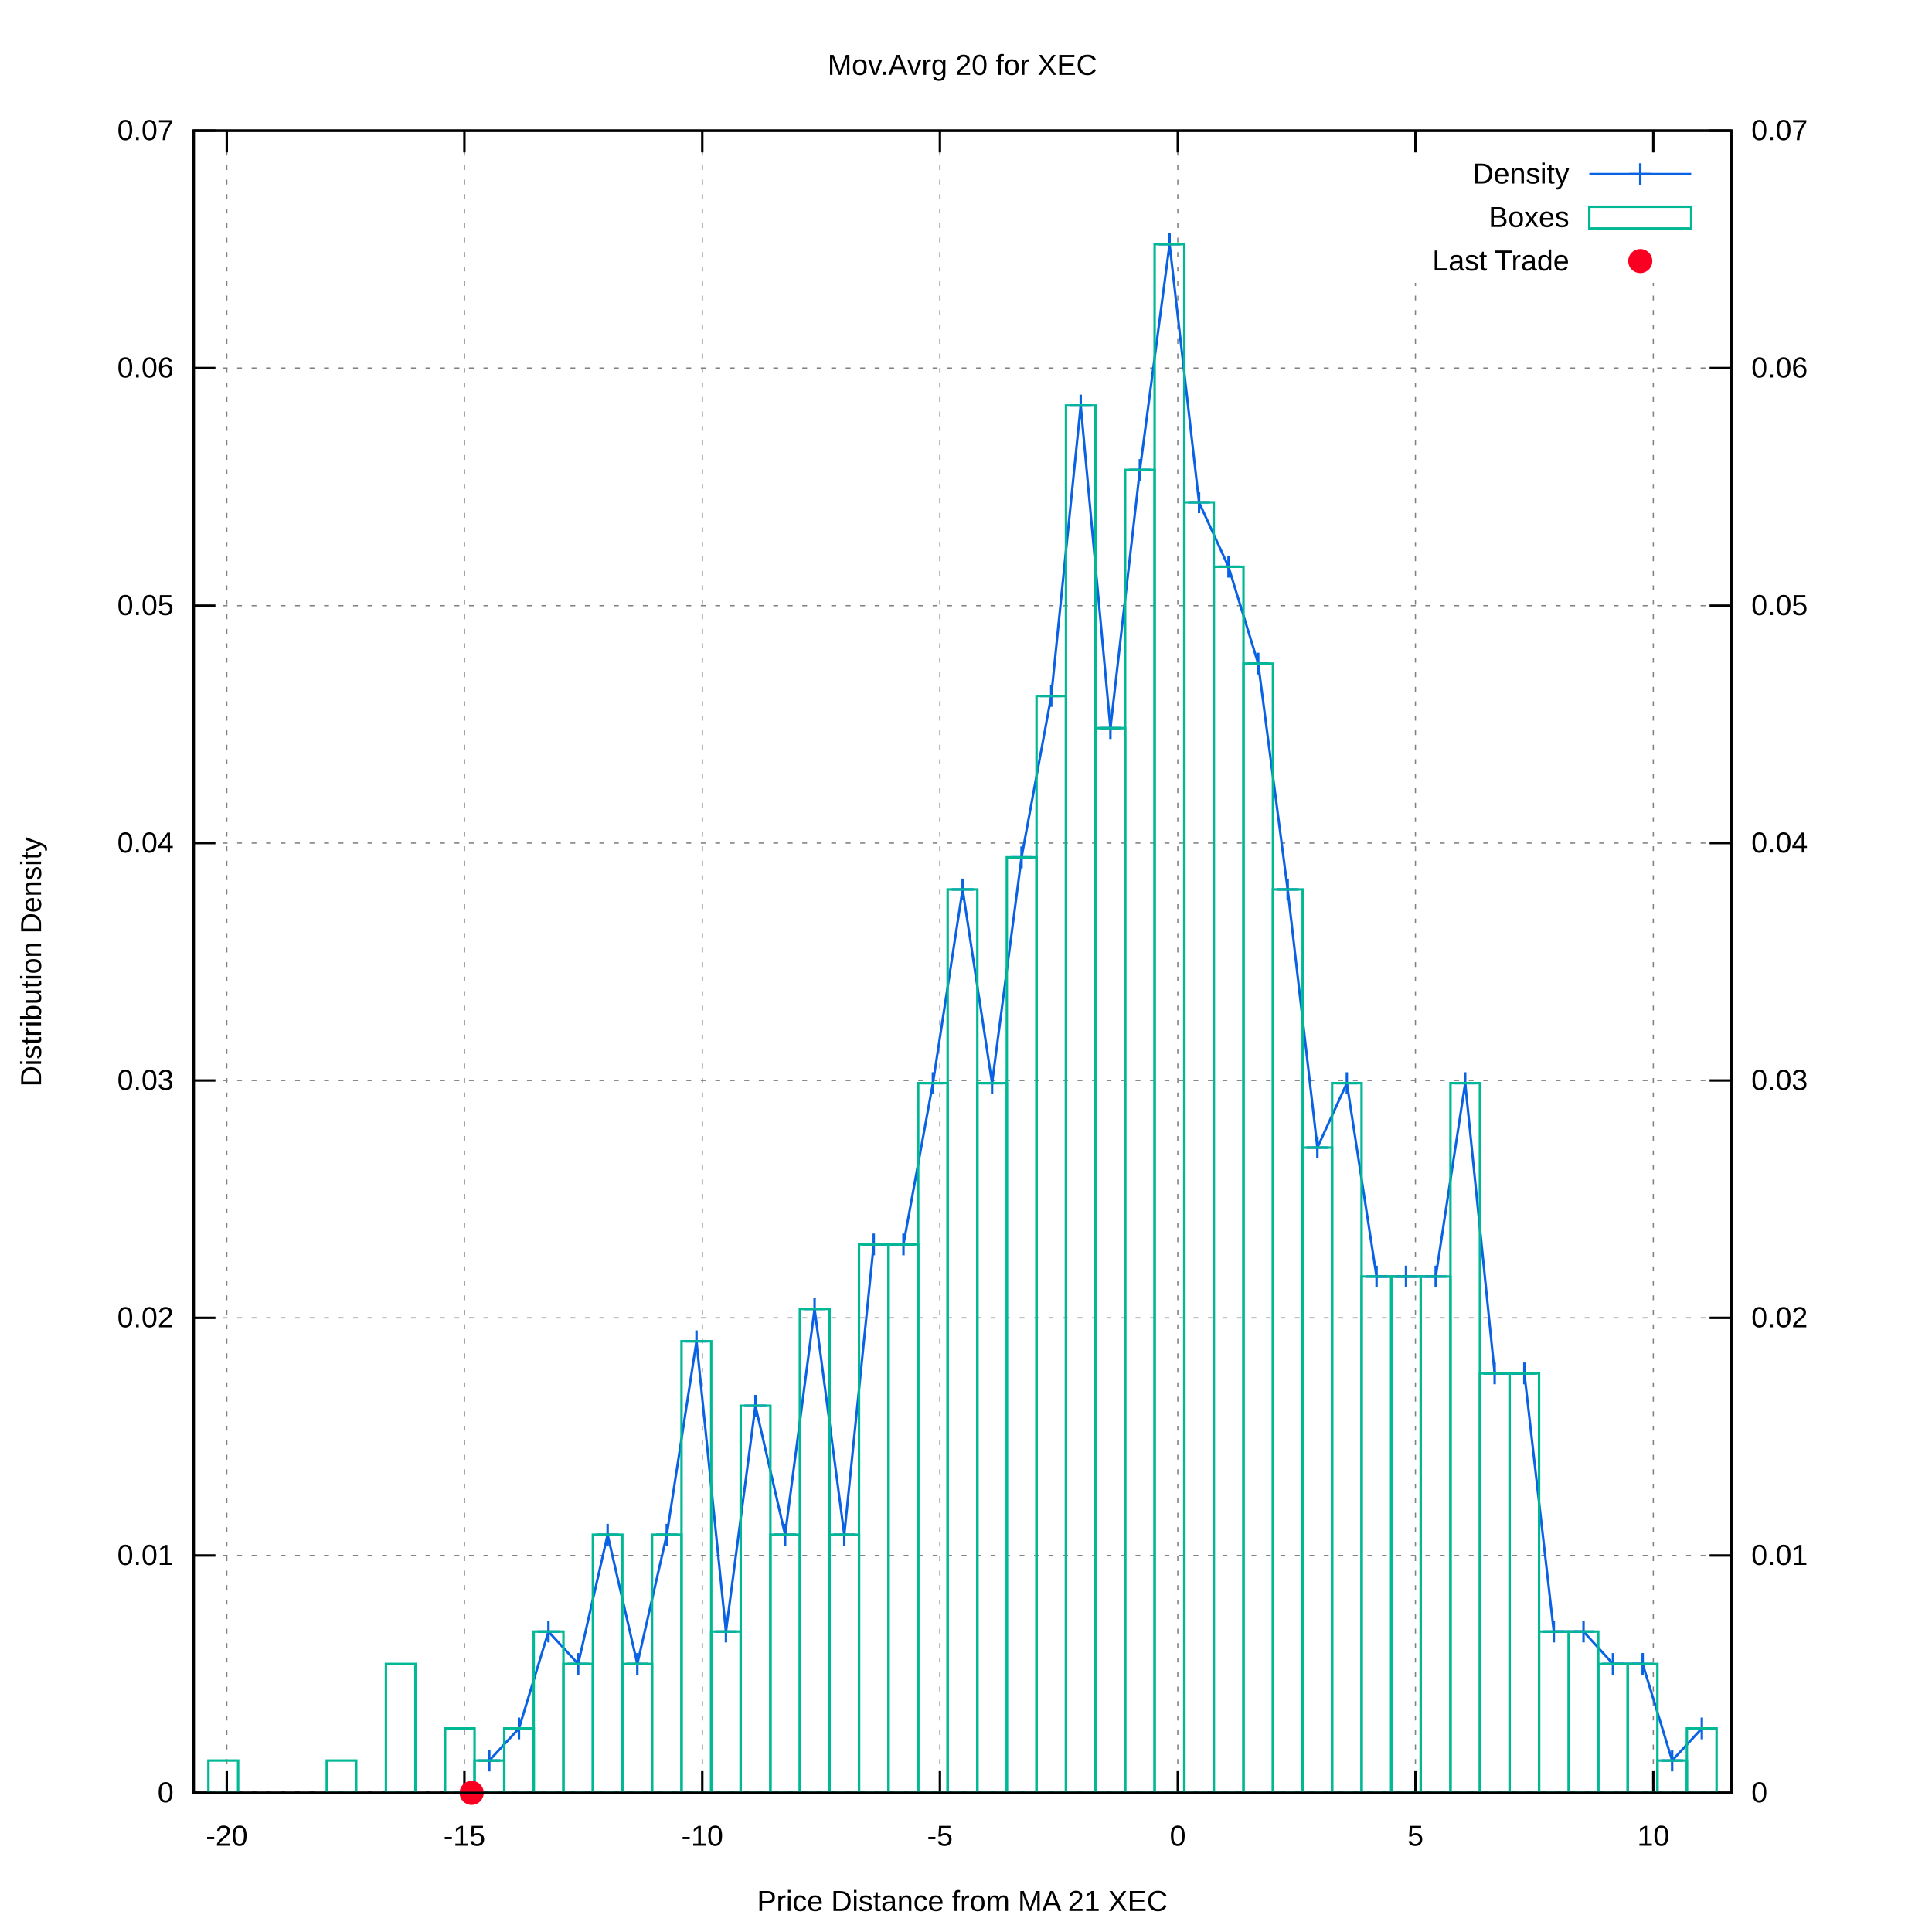
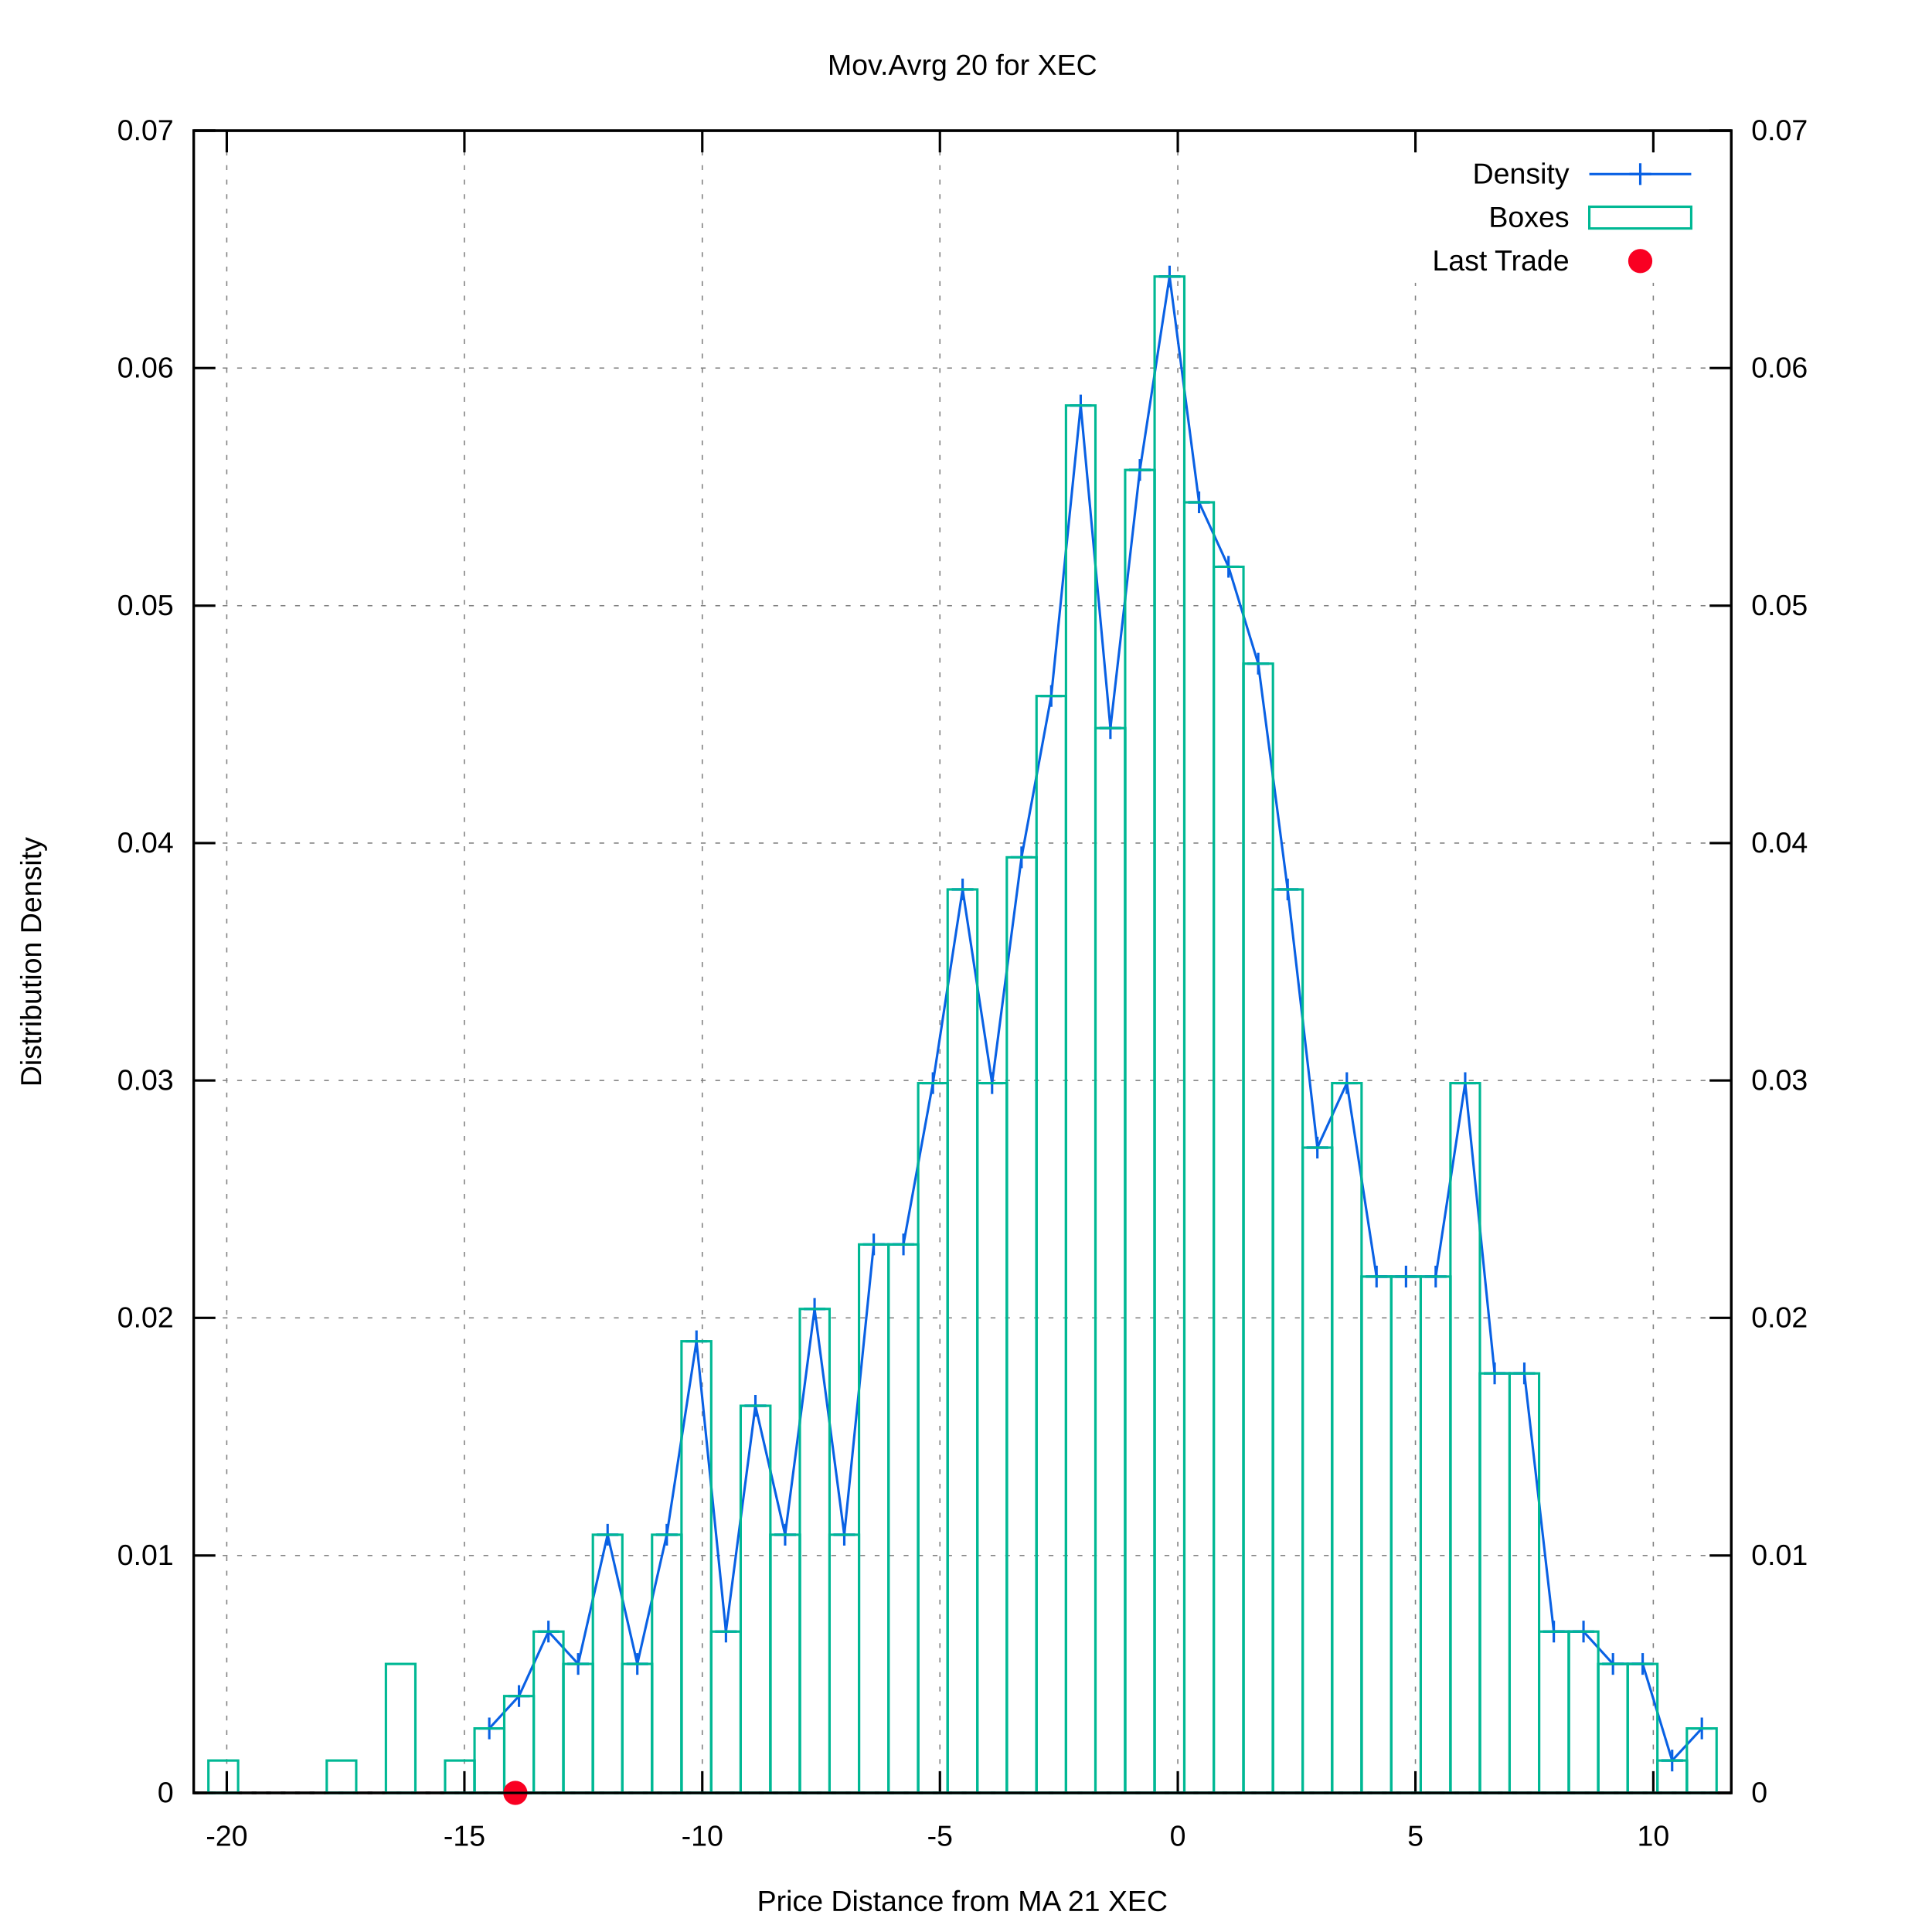
<svg xmlns="http://www.w3.org/2000/svg" xmlns:xlink="http://www.w3.org/1999/xlink" viewBox="0 0 800 800">
  <g id="gnuplot_canvas">
    <rect x="0" y="0" width="800" height="800" fill="#ffffff" />
    <defs>
      <circle id="gpDot" r="0.5" stroke-width="0.5" />
      <path id="gpPt0" stroke-width="0.222" stroke="currentColor" d="M-1,0 h2 M0,-1 v2" />
      <path id="gpPt1" stroke-width="0.222" stroke="currentColor" d="M-1,-1 L1,1 M1,-1 L-1,1" />
      <path id="gpPt2" stroke-width="0.222" stroke="currentColor" d="M-1,0 L1,0 M0,-1 L0,1 M-1,-1 L1,1 M-1,1 L1,-1" />
      <rect id="gpPt3" stroke-width="0.222" stroke="currentColor" x="-1" y="-1" width="2" height="2" />
      <rect id="gpPt4" stroke-width="0.222" stroke="currentColor" fill="currentColor" x="-1" y="-1" width="2" height="2" />
      <circle id="gpPt5" stroke-width="0.222" stroke="currentColor" cx="0" cy="0" r="1" />
      <use xlink:href="#gpPt5" id="gpPt6" fill="currentColor" stroke="none" />
      <path id="gpPt7" stroke-width="0.222" stroke="currentColor" d="M0,-1.33 L-1.33,0.67 L1.33,0.67 z" />
      <use xlink:href="#gpPt7" id="gpPt8" fill="currentColor" stroke="none" />
      <use xlink:href="#gpPt7" id="gpPt9" stroke="currentColor" transform="rotate(180)" />
      <use xlink:href="#gpPt9" id="gpPt10" fill="currentColor" stroke="none" />
      <use xlink:href="#gpPt3" id="gpPt11" stroke="currentColor" transform="rotate(45)" />
      <use xlink:href="#gpPt11" id="gpPt12" fill="currentColor" stroke="none" />
      <path id="gpPt13" stroke-width="0.222" stroke="currentColor" d="M0,1.330 L1.265,0.411 L0.782,-1.067 L-0.782,-1.076 L-1.265,0.411 z" />
      <use xlink:href="#gpPt13" id="gpPt14" fill="currentColor" stroke="none" />
      <filter id="textbox" filterUnits="objectBoundingBox" x="0" y="0" height="1" width="1">
        <feFlood flood-color="#FFFFFF" flood-opacity="1" result="bgnd" />
        <feComposite in="SourceGraphic" in2="bgnd" operator="atop" />
      </filter>
      <filter id="greybox" filterUnits="objectBoundingBox" x="0" y="0" height="1" width="1">
        <feFlood flood-color="lightgrey" flood-opacity="1" result="grey" />
        <feComposite in="SourceGraphic" in2="grey" operator="atop" />
      </filter>
    </defs>
    <g fill="none" color="#FFFFFF" stroke="black" stroke-width="1.00" stroke-linecap="butt" stroke-linejoin="miter">
</g>
    <g fill="none" color="black" stroke="currentColor" stroke-width="1.00" stroke-linecap="butt" stroke-linejoin="miter">
</g>
    <g fill="none" color="black" stroke="black" stroke-width="0.50" stroke-linecap="butt" stroke-linejoin="miter">
</g>
    <g fill="none" color="gray" stroke="currentColor" stroke-width="0.50" stroke-linecap="butt" stroke-linejoin="miter">
      <path stroke="gray" stroke-dasharray="2,4" class="gridline" d="M80.2,742.4 L716.9,742.4  " />
    </g>
    <g fill="none" color="gray" stroke="gray" stroke-width="1.00" stroke-linecap="butt" stroke-linejoin="miter">
</g>
    <g fill="none" color="black" stroke="currentColor" stroke-width="1.00" stroke-linecap="butt" stroke-linejoin="miter">
      <path stroke="black" d="M80.2,742.4 L89.2,742.4  " />
      <g transform="translate(71.9,746.3)" stroke="none" fill="black" font-family="arial" font-size="12.00" text-anchor="end">
        <text>
          <tspan font-family="arial"> 0</tspan>
        </text>
      </g>
    </g>
    <g fill="none" color="black" stroke="currentColor" stroke-width="1.00" stroke-linecap="butt" stroke-linejoin="miter">
</g>
    <g fill="none" color="black" stroke="black" stroke-width="0.50" stroke-linecap="butt" stroke-linejoin="miter">
</g>
    <g fill="none" color="gray" stroke="currentColor" stroke-width="0.50" stroke-linecap="butt" stroke-linejoin="miter">
      <path stroke="gray" stroke-dasharray="2,4" class="gridline" d="M80.2,644.1 L716.9,644.1  " />
    </g>
    <g fill="none" color="gray" stroke="gray" stroke-width="1.00" stroke-linecap="butt" stroke-linejoin="miter">
</g>
    <g fill="none" color="black" stroke="currentColor" stroke-width="1.00" stroke-linecap="butt" stroke-linejoin="miter">
      <path stroke="black" d="M80.2,644.1 L89.2,644.1  " />
      <g transform="translate(71.9,648.0)" stroke="none" fill="black" font-family="arial" font-size="12.00" text-anchor="end">
        <text>
          <tspan font-family="arial"> 0.01</tspan>
        </text>
      </g>
    </g>
    <g fill="none" color="black" stroke="currentColor" stroke-width="1.00" stroke-linecap="butt" stroke-linejoin="miter">
</g>
    <g fill="none" color="black" stroke="black" stroke-width="0.50" stroke-linecap="butt" stroke-linejoin="miter">
</g>
    <g fill="none" color="gray" stroke="currentColor" stroke-width="0.50" stroke-linecap="butt" stroke-linejoin="miter">
      <path stroke="gray" stroke-dasharray="2,4" class="gridline" d="M80.2,545.7 L716.9,545.7  " />
    </g>
    <g fill="none" color="gray" stroke="gray" stroke-width="1.00" stroke-linecap="butt" stroke-linejoin="miter">
</g>
    <g fill="none" color="black" stroke="currentColor" stroke-width="1.00" stroke-linecap="butt" stroke-linejoin="miter">
      <path stroke="black" d="M80.2,545.7 L89.2,545.7  " />
      <g transform="translate(71.9,549.6)" stroke="none" fill="black" font-family="arial" font-size="12.00" text-anchor="end">
        <text>
          <tspan font-family="arial"> 0.02</tspan>
        </text>
      </g>
    </g>
    <g fill="none" color="black" stroke="currentColor" stroke-width="1.00" stroke-linecap="butt" stroke-linejoin="miter">
</g>
    <g fill="none" color="black" stroke="black" stroke-width="0.50" stroke-linecap="butt" stroke-linejoin="miter">
</g>
    <g fill="none" color="gray" stroke="currentColor" stroke-width="0.50" stroke-linecap="butt" stroke-linejoin="miter">
      <path stroke="gray" stroke-dasharray="2,4" class="gridline" d="M80.2,447.4 L716.9,447.4  " />
    </g>
    <g fill="none" color="gray" stroke="gray" stroke-width="1.00" stroke-linecap="butt" stroke-linejoin="miter">
</g>
    <g fill="none" color="black" stroke="currentColor" stroke-width="1.00" stroke-linecap="butt" stroke-linejoin="miter">
      <path stroke="black" d="M80.2,447.4 L89.2,447.4  " />
      <g transform="translate(71.9,451.3)" stroke="none" fill="black" font-family="arial" font-size="12.00" text-anchor="end">
        <text>
          <tspan font-family="arial"> 0.03</tspan>
        </text>
      </g>
    </g>
    <g fill="none" color="black" stroke="currentColor" stroke-width="1.00" stroke-linecap="butt" stroke-linejoin="miter">
</g>
    <g fill="none" color="black" stroke="black" stroke-width="0.50" stroke-linecap="butt" stroke-linejoin="miter">
</g>
    <g fill="none" color="gray" stroke="currentColor" stroke-width="0.50" stroke-linecap="butt" stroke-linejoin="miter">
      <path stroke="gray" stroke-dasharray="2,4" class="gridline" d="M80.2,349.1 L716.9,349.1  " />
    </g>
    <g fill="none" color="gray" stroke="gray" stroke-width="1.00" stroke-linecap="butt" stroke-linejoin="miter">
</g>
    <g fill="none" color="black" stroke="currentColor" stroke-width="1.00" stroke-linecap="butt" stroke-linejoin="miter">
      <path stroke="black" d="M80.2,349.1 L89.2,349.1  " />
      <g transform="translate(71.9,353.0)" stroke="none" fill="black" font-family="arial" font-size="12.00" text-anchor="end">
        <text>
          <tspan font-family="arial"> 0.04</tspan>
        </text>
      </g>
    </g>
    <g fill="none" color="black" stroke="currentColor" stroke-width="1.00" stroke-linecap="butt" stroke-linejoin="miter">
</g>
    <g fill="none" color="black" stroke="black" stroke-width="0.50" stroke-linecap="butt" stroke-linejoin="miter">
</g>
    <g fill="none" color="gray" stroke="currentColor" stroke-width="0.50" stroke-linecap="butt" stroke-linejoin="miter">
      <path stroke="gray" stroke-dasharray="2,4" class="gridline" d="M80.2,250.8 L716.9,250.8  " />
    </g>
    <g fill="none" color="gray" stroke="gray" stroke-width="1.00" stroke-linecap="butt" stroke-linejoin="miter">
</g>
    <g fill="none" color="black" stroke="currentColor" stroke-width="1.00" stroke-linecap="butt" stroke-linejoin="miter">
      <path stroke="black" d="M80.2,250.8 L89.2,250.8  " />
      <g transform="translate(71.9,254.7)" stroke="none" fill="black" font-family="arial" font-size="12.00" text-anchor="end">
        <text>
          <tspan font-family="arial"> 0.05</tspan>
        </text>
      </g>
    </g>
    <g fill="none" color="black" stroke="currentColor" stroke-width="1.00" stroke-linecap="butt" stroke-linejoin="miter">
</g>
    <g fill="none" color="black" stroke="black" stroke-width="0.50" stroke-linecap="butt" stroke-linejoin="miter">
</g>
    <g fill="none" color="gray" stroke="currentColor" stroke-width="0.50" stroke-linecap="butt" stroke-linejoin="miter">
      <path stroke="gray" stroke-dasharray="2,4" class="gridline" d="M80.2,152.4 L716.9,152.4  " />
    </g>
    <g fill="none" color="gray" stroke="gray" stroke-width="1.00" stroke-linecap="butt" stroke-linejoin="miter">
</g>
    <g fill="none" color="black" stroke="currentColor" stroke-width="1.00" stroke-linecap="butt" stroke-linejoin="miter">
      <path stroke="black" d="M80.2,152.4 L89.2,152.4  " />
      <g transform="translate(71.9,156.3)" stroke="none" fill="black" font-family="arial" font-size="12.00" text-anchor="end">
        <text>
          <tspan font-family="arial"> 0.06</tspan>
        </text>
      </g>
    </g>
    <g fill="none" color="black" stroke="currentColor" stroke-width="1.00" stroke-linecap="butt" stroke-linejoin="miter">
</g>
    <g fill="none" color="black" stroke="black" stroke-width="0.50" stroke-linecap="butt" stroke-linejoin="miter">
</g>
    <g fill="none" color="gray" stroke="currentColor" stroke-width="0.50" stroke-linecap="butt" stroke-linejoin="miter">
      <path stroke="gray" stroke-dasharray="2,4" class="gridline" d="M80.2,54.1 L716.9,54.1  " />
    </g>
    <g fill="none" color="gray" stroke="gray" stroke-width="1.00" stroke-linecap="butt" stroke-linejoin="miter">
</g>
    <g fill="none" color="black" stroke="currentColor" stroke-width="1.00" stroke-linecap="butt" stroke-linejoin="miter">
      <path stroke="black" d="M80.2,54.1 L89.2,54.1  " />
      <g transform="translate(71.9,58.0)" stroke="none" fill="black" font-family="arial" font-size="12.00" text-anchor="end">
        <text>
          <tspan font-family="arial"> 0.07</tspan>
        </text>
      </g>
    </g>
    <g fill="none" color="black" stroke="currentColor" stroke-width="1.00" stroke-linecap="butt" stroke-linejoin="miter">
</g>
    <g fill="none" color="black" stroke="black" stroke-width="0.50" stroke-linecap="butt" stroke-linejoin="miter">
</g>
    <g fill="none" color="gray" stroke="currentColor" stroke-width="0.50" stroke-linecap="butt" stroke-linejoin="miter">
      <path stroke="gray" stroke-dasharray="2,4" class="gridline" d="M93.9,742.4 L93.9,54.1  " />
    </g>
    <g fill="none" color="gray" stroke="gray" stroke-width="1.00" stroke-linecap="butt" stroke-linejoin="miter">
</g>
    <g fill="none" color="black" stroke="currentColor" stroke-width="1.00" stroke-linecap="butt" stroke-linejoin="miter">
      <path stroke="black" d="M93.9,742.4 L93.9,733.4 M93.9,54.1 L93.9,63.1  " />
      <g transform="translate(93.9,764.3)" stroke="none" fill="black" font-family="arial" font-size="12.00" text-anchor="middle">
        <text>
          <tspan font-family="arial">-20</tspan>
        </text>
      </g>
    </g>
    <g fill="none" color="black" stroke="currentColor" stroke-width="1.00" stroke-linecap="butt" stroke-linejoin="miter">
</g>
    <g fill="none" color="black" stroke="black" stroke-width="0.50" stroke-linecap="butt" stroke-linejoin="miter">
</g>
    <g fill="none" color="gray" stroke="currentColor" stroke-width="0.50" stroke-linecap="butt" stroke-linejoin="miter">
      <path stroke="gray" stroke-dasharray="2,4" class="gridline" d="M192.3,742.4 L192.3,54.1  " />
    </g>
    <g fill="none" color="gray" stroke="gray" stroke-width="1.00" stroke-linecap="butt" stroke-linejoin="miter">
</g>
    <g fill="none" color="black" stroke="currentColor" stroke-width="1.00" stroke-linecap="butt" stroke-linejoin="miter">
      <path stroke="black" d="M192.3,742.4 L192.3,733.4 M192.3,54.1 L192.3,63.1  " />
      <g transform="translate(192.3,764.3)" stroke="none" fill="black" font-family="arial" font-size="12.00" text-anchor="middle">
        <text>
          <tspan font-family="arial">-15</tspan>
        </text>
      </g>
    </g>
    <g fill="none" color="black" stroke="currentColor" stroke-width="1.00" stroke-linecap="butt" stroke-linejoin="miter">
</g>
    <g fill="none" color="black" stroke="black" stroke-width="0.50" stroke-linecap="butt" stroke-linejoin="miter">
</g>
    <g fill="none" color="gray" stroke="currentColor" stroke-width="0.50" stroke-linecap="butt" stroke-linejoin="miter">
      <path stroke="gray" stroke-dasharray="2,4" class="gridline" d="M290.8,742.4 L290.8,54.1  " />
    </g>
    <g fill="none" color="gray" stroke="gray" stroke-width="1.00" stroke-linecap="butt" stroke-linejoin="miter">
</g>
    <g fill="none" color="black" stroke="currentColor" stroke-width="1.00" stroke-linecap="butt" stroke-linejoin="miter">
      <path stroke="black" d="M290.8,742.4 L290.8,733.4 M290.8,54.1 L290.8,63.1  " />
      <g transform="translate(290.8,764.3)" stroke="none" fill="black" font-family="arial" font-size="12.00" text-anchor="middle">
        <text>
          <tspan font-family="arial">-10</tspan>
        </text>
      </g>
    </g>
    <g fill="none" color="black" stroke="currentColor" stroke-width="1.00" stroke-linecap="butt" stroke-linejoin="miter">
</g>
    <g fill="none" color="black" stroke="black" stroke-width="0.50" stroke-linecap="butt" stroke-linejoin="miter">
</g>
    <g fill="none" color="gray" stroke="currentColor" stroke-width="0.50" stroke-linecap="butt" stroke-linejoin="miter">
      <path stroke="gray" stroke-dasharray="2,4" class="gridline" d="M389.2,742.4 L389.2,54.1  " />
    </g>
    <g fill="none" color="gray" stroke="gray" stroke-width="1.00" stroke-linecap="butt" stroke-linejoin="miter">
</g>
    <g fill="none" color="black" stroke="currentColor" stroke-width="1.00" stroke-linecap="butt" stroke-linejoin="miter">
      <path stroke="black" d="M389.2,742.4 L389.2,733.4 M389.2,54.1 L389.2,63.1  " />
      <g transform="translate(389.2,764.3)" stroke="none" fill="black" font-family="arial" font-size="12.00" text-anchor="middle">
        <text>
          <tspan font-family="arial">-5</tspan>
        </text>
      </g>
    </g>
    <g fill="none" color="black" stroke="currentColor" stroke-width="1.00" stroke-linecap="butt" stroke-linejoin="miter">
</g>
    <g fill="none" color="black" stroke="black" stroke-width="0.50" stroke-linecap="butt" stroke-linejoin="miter">
</g>
    <g fill="none" color="gray" stroke="currentColor" stroke-width="0.50" stroke-linecap="butt" stroke-linejoin="miter">
      <path stroke="gray" stroke-dasharray="2,4" class="gridline" d="M487.7,742.4 L487.7,54.1  " />
    </g>
    <g fill="none" color="gray" stroke="gray" stroke-width="1.00" stroke-linecap="butt" stroke-linejoin="miter">
</g>
    <g fill="none" color="black" stroke="currentColor" stroke-width="1.00" stroke-linecap="butt" stroke-linejoin="miter">
      <path stroke="black" d="M487.7,742.4 L487.7,733.4 M487.7,54.1 L487.7,63.1  " />
      <g transform="translate(487.7,764.3)" stroke="none" fill="black" font-family="arial" font-size="12.00" text-anchor="middle">
        <text>
          <tspan font-family="arial"> 0</tspan>
        </text>
      </g>
    </g>
    <g fill="none" color="black" stroke="currentColor" stroke-width="1.00" stroke-linecap="butt" stroke-linejoin="miter">
</g>
    <g fill="none" color="black" stroke="black" stroke-width="0.50" stroke-linecap="butt" stroke-linejoin="miter">
</g>
    <g fill="none" color="gray" stroke="currentColor" stroke-width="0.50" stroke-linecap="butt" stroke-linejoin="miter">
      <path stroke="gray" stroke-dasharray="2,4" class="gridline" d="M586.1,742.4 L586.1,117.1 M586.1,63.1 L586.1,54.1  " />
    </g>
    <g fill="none" color="gray" stroke="gray" stroke-width="1.00" stroke-linecap="butt" stroke-linejoin="miter">
</g>
    <g fill="none" color="black" stroke="currentColor" stroke-width="1.00" stroke-linecap="butt" stroke-linejoin="miter">
      <path stroke="black" d="M586.1,742.4 L586.1,733.4 M586.1,54.1 L586.1,63.1  " />
      <g transform="translate(586.1,764.3)" stroke="none" fill="black" font-family="arial" font-size="12.00" text-anchor="middle">
        <text>
          <tspan font-family="arial"> 5</tspan>
        </text>
      </g>
    </g>
    <g fill="none" color="black" stroke="currentColor" stroke-width="1.00" stroke-linecap="butt" stroke-linejoin="miter">
</g>
    <g fill="none" color="black" stroke="black" stroke-width="0.50" stroke-linecap="butt" stroke-linejoin="miter">
</g>
    <g fill="none" color="gray" stroke="currentColor" stroke-width="0.50" stroke-linecap="butt" stroke-linejoin="miter">
      <path stroke="gray" stroke-dasharray="2,4" class="gridline" d="M684.6,742.4 L684.6,117.1 M684.6,63.1 L684.6,54.1  " />
    </g>
    <g fill="none" color="gray" stroke="gray" stroke-width="1.00" stroke-linecap="butt" stroke-linejoin="miter">
</g>
    <g fill="none" color="black" stroke="currentColor" stroke-width="1.00" stroke-linecap="butt" stroke-linejoin="miter">
      <path stroke="black" d="M684.6,742.4 L684.6,733.4 M684.6,54.1 L684.6,63.1  " />
      <g transform="translate(684.6,764.3)" stroke="none" fill="black" font-family="arial" font-size="12.00" text-anchor="middle">
        <text>
          <tspan font-family="arial"> 10</tspan>
        </text>
      </g>
    </g>
    <g fill="none" color="black" stroke="currentColor" stroke-width="1.00" stroke-linecap="butt" stroke-linejoin="miter">
      <path stroke="black" d="M716.9,742.4 L707.9,742.4  " />
      <g transform="translate(725.2,746.3)" stroke="none" fill="black" font-family="arial" font-size="12.00" text-anchor="start">
        <text>
          <tspan font-family="arial"> 0</tspan>
        </text>
      </g>
    </g>
    <g fill="none" color="black" stroke="currentColor" stroke-width="1.00" stroke-linecap="butt" stroke-linejoin="miter">
      <path stroke="black" d="M716.9,644.1 L707.9,644.1  " />
      <g transform="translate(725.2,648.0)" stroke="none" fill="black" font-family="arial" font-size="12.00" text-anchor="start">
        <text>
          <tspan font-family="arial"> 0.01</tspan>
        </text>
      </g>
    </g>
    <g fill="none" color="black" stroke="currentColor" stroke-width="1.00" stroke-linecap="butt" stroke-linejoin="miter">
      <path stroke="black" d="M716.9,545.7 L707.9,545.7  " />
      <g transform="translate(725.2,549.6)" stroke="none" fill="black" font-family="arial" font-size="12.00" text-anchor="start">
        <text>
          <tspan font-family="arial"> 0.02</tspan>
        </text>
      </g>
    </g>
    <g fill="none" color="black" stroke="currentColor" stroke-width="1.00" stroke-linecap="butt" stroke-linejoin="miter">
      <path stroke="black" d="M716.9,447.4 L707.9,447.4  " />
      <g transform="translate(725.2,451.3)" stroke="none" fill="black" font-family="arial" font-size="12.00" text-anchor="start">
        <text>
          <tspan font-family="arial"> 0.03</tspan>
        </text>
      </g>
    </g>
    <g fill="none" color="black" stroke="currentColor" stroke-width="1.00" stroke-linecap="butt" stroke-linejoin="miter">
      <path stroke="black" d="M716.9,349.1 L707.9,349.1  " />
      <g transform="translate(725.2,353.0)" stroke="none" fill="black" font-family="arial" font-size="12.00" text-anchor="start">
        <text>
          <tspan font-family="arial"> 0.04</tspan>
        </text>
      </g>
    </g>
    <g fill="none" color="black" stroke="currentColor" stroke-width="1.00" stroke-linecap="butt" stroke-linejoin="miter">
      <path stroke="black" d="M716.9,250.8 L707.9,250.8  " />
      <g transform="translate(725.2,254.7)" stroke="none" fill="black" font-family="arial" font-size="12.00" text-anchor="start">
        <text>
          <tspan font-family="arial"> 0.05</tspan>
        </text>
      </g>
    </g>
    <g fill="none" color="black" stroke="currentColor" stroke-width="1.00" stroke-linecap="butt" stroke-linejoin="miter">
      <path stroke="black" d="M716.9,152.4 L707.9,152.4  " />
      <g transform="translate(725.2,156.3)" stroke="none" fill="black" font-family="arial" font-size="12.00" text-anchor="start">
        <text>
          <tspan font-family="arial"> 0.06</tspan>
        </text>
      </g>
    </g>
    <g fill="none" color="black" stroke="currentColor" stroke-width="1.00" stroke-linecap="butt" stroke-linejoin="miter">
      <path stroke="black" d="M716.9,54.1 L707.9,54.1  " />
      <g transform="translate(725.2,58.0)" stroke="none" fill="black" font-family="arial" font-size="12.00" text-anchor="start">
        <text>
          <tspan font-family="arial"> 0.07</tspan>
        </text>
      </g>
    </g>
    <g fill="none" color="black" stroke="currentColor" stroke-width="1.00" stroke-linecap="butt" stroke-linejoin="miter">
</g>
    <g fill="none" color="gray" stroke="currentColor" stroke-width="1.00" stroke-linecap="butt" stroke-linejoin="miter">
      <path stroke="black" stroke-dasharray="2,4" d="M80.2,742.4 L716.9,742.4  " />
    </g>
    <g fill="none" color="black" stroke="currentColor" stroke-width="1.00" stroke-linecap="butt" stroke-linejoin="miter">
      <path stroke="black" d="M80.2,54.1 L80.2,742.4 L716.9,742.4 L716.9,54.1 L80.2,54.1 Z  " />
    </g>
    <g fill="none" color="black" stroke="currentColor" stroke-width="1.00" stroke-linecap="butt" stroke-linejoin="miter">
      <g transform="translate(17.0,398.3) rotate(270)" stroke="none" fill="black" font-family="arial" font-size="12.00" text-anchor="middle">
        <text>
          <tspan font-family="arial">Distribution Density</tspan>
        </text>
      </g>
    </g>
    <g fill="none" color="black" stroke="currentColor" stroke-width="1.00" stroke-linecap="butt" stroke-linejoin="miter">
      <g transform="translate(398.5,791.3)" stroke="none" fill="black" font-family="arial" font-size="12.00" text-anchor="middle">
        <text>
          <tspan font-family="arial">Price Distance from MA 21 XEC</tspan>
        </text>
      </g>
    </g>
    <g fill="none" color="black" stroke="currentColor" stroke-width="1.00" stroke-linecap="butt" stroke-linejoin="miter">
      <g transform="translate(398.5,31.0)" stroke="none" fill="black" font-family="arial" font-size="12.00" text-anchor="middle">
        <text>
          <tspan font-family="arial">Mov.Avrg 20 for XEC </tspan>
        </text>
      </g>
    </g>
    <g id="gnuplot_plot_1">
      <g fill="none" color="black" stroke="currentColor" stroke-width="1.00" stroke-linecap="butt" stroke-linejoin="miter">
        <g transform="translate(649.8,76.0)" stroke="none" fill="black" font-family="arial" font-size="12.00" text-anchor="end">
          <text>
            <tspan font-family="arial">Density</tspan>
          </text>
        </g>
      </g>
      <g fill="none" color="black" stroke="currentColor" stroke-width="1.00" stroke-linecap="butt" stroke-linejoin="miter">
-         <path stroke="rgb(  9,  97, 228)" d="M658.1,72.1 L700.3,72.1 M202.6,729.0 L214.9,715.7 L227.1,675.6 L239.4,689.0 L251.6,635.5 L263.9,689.0   L276.1,635.5 L288.4,555.4 L300.6,675.6 L312.8,582.1 L325.1,635.5 L337.3,542.0 L349.6,635.5 L361.8,515.3   L374.1,515.3 L386.3,448.5 L398.6,368.3 L410.8,448.5 L423.0,355.0 L435.3,288.2 L447.5,167.9 L459.8,301.5   L472.0,194.6 L484.3,101.1 L496.5,208.0 L508.7,234.7 L521.0,274.8 L533.2,368.3 L545.5,475.2 L557.7,448.5   L570.0,528.6 L582.2,528.6 L594.5,528.6 L606.7,448.5 L618.9,568.7 L631.2,568.7 L643.4,675.6 L655.7,675.6   L667.9,689.0 L680.2,689.0 L692.4,729.0 L704.7,715.7  " />
-         <use xlink:href="#gpPt0" transform="translate(202.6,729.0) scale(4.50)" color="rgb(  9,  97, 228)" />
-         <use xlink:href="#gpPt0" transform="translate(214.9,715.7) scale(4.50)" color="rgb(  9,  97, 228)" />
+         <path stroke="rgb(  9,  97, 228)" d="M658.1,72.1 L700.3,72.1 M202.6,715.7 L214.9,702.3 L227.1,675.6 L239.4,689.0 L251.6,635.5 L263.9,689.0   L276.1,635.5 L288.4,555.4 L300.6,675.6 L312.8,582.1 L325.1,635.5 L337.3,542.0 L349.6,635.5 L361.8,515.3   L374.1,515.3 L386.3,448.5 L398.6,368.3 L410.8,448.5 L423.0,355.0 L435.3,288.2 L447.5,167.9 L459.8,301.5   L472.0,194.6 L484.3,114.5 L496.5,208.0 L508.7,234.7 L521.0,274.8 L533.2,368.3 L545.5,475.2 L557.7,448.5   L570.0,528.6 L582.2,528.6 L594.5,528.6 L606.7,448.5 L618.9,568.7 L631.2,568.7 L643.4,675.6 L655.7,675.6   L667.9,689.0 L680.2,689.0 L692.4,729.0 L704.7,715.7  " />
+         <use xlink:href="#gpPt0" transform="translate(202.6,715.7) scale(4.50)" color="rgb(  9,  97, 228)" />
+         <use xlink:href="#gpPt0" transform="translate(214.9,702.3) scale(4.50)" color="rgb(  9,  97, 228)" />
        <use xlink:href="#gpPt0" transform="translate(227.1,675.6) scale(4.50)" color="rgb(  9,  97, 228)" />
        <use xlink:href="#gpPt0" transform="translate(239.4,689.0) scale(4.50)" color="rgb(  9,  97, 228)" />
        <use xlink:href="#gpPt0" transform="translate(251.6,635.5) scale(4.50)" color="rgb(  9,  97, 228)" />
        <use xlink:href="#gpPt0" transform="translate(263.9,689.0) scale(4.50)" color="rgb(  9,  97, 228)" />
        <use xlink:href="#gpPt0" transform="translate(276.1,635.5) scale(4.50)" color="rgb(  9,  97, 228)" />
        <use xlink:href="#gpPt0" transform="translate(288.4,555.4) scale(4.50)" color="rgb(  9,  97, 228)" />
        <use xlink:href="#gpPt0" transform="translate(300.6,675.6) scale(4.50)" color="rgb(  9,  97, 228)" />
        <use xlink:href="#gpPt0" transform="translate(312.8,582.1) scale(4.50)" color="rgb(  9,  97, 228)" />
        <use xlink:href="#gpPt0" transform="translate(325.1,635.5) scale(4.50)" color="rgb(  9,  97, 228)" />
        <use xlink:href="#gpPt0" transform="translate(337.3,542.0) scale(4.50)" color="rgb(  9,  97, 228)" />
        <use xlink:href="#gpPt0" transform="translate(349.6,635.5) scale(4.50)" color="rgb(  9,  97, 228)" />
        <use xlink:href="#gpPt0" transform="translate(361.8,515.3) scale(4.50)" color="rgb(  9,  97, 228)" />
        <use xlink:href="#gpPt0" transform="translate(374.1,515.3) scale(4.50)" color="rgb(  9,  97, 228)" />
        <use xlink:href="#gpPt0" transform="translate(386.3,448.5) scale(4.50)" color="rgb(  9,  97, 228)" />
        <use xlink:href="#gpPt0" transform="translate(398.6,368.3) scale(4.50)" color="rgb(  9,  97, 228)" />
        <use xlink:href="#gpPt0" transform="translate(410.8,448.5) scale(4.50)" color="rgb(  9,  97, 228)" />
        <use xlink:href="#gpPt0" transform="translate(423.0,355.0) scale(4.50)" color="rgb(  9,  97, 228)" />
        <use xlink:href="#gpPt0" transform="translate(435.3,288.2) scale(4.50)" color="rgb(  9,  97, 228)" />
        <use xlink:href="#gpPt0" transform="translate(447.5,167.9) scale(4.50)" color="rgb(  9,  97, 228)" />
        <use xlink:href="#gpPt0" transform="translate(459.8,301.5) scale(4.50)" color="rgb(  9,  97, 228)" />
        <use xlink:href="#gpPt0" transform="translate(472.0,194.6) scale(4.50)" color="rgb(  9,  97, 228)" />
-         <use xlink:href="#gpPt0" transform="translate(484.3,101.1) scale(4.50)" color="rgb(  9,  97, 228)" />
+         <use xlink:href="#gpPt0" transform="translate(484.3,114.5) scale(4.50)" color="rgb(  9,  97, 228)" />
        <use xlink:href="#gpPt0" transform="translate(496.5,208.0) scale(4.50)" color="rgb(  9,  97, 228)" />
        <use xlink:href="#gpPt0" transform="translate(508.7,234.7) scale(4.50)" color="rgb(  9,  97, 228)" />
        <use xlink:href="#gpPt0" transform="translate(521.0,274.8) scale(4.50)" color="rgb(  9,  97, 228)" />
        <use xlink:href="#gpPt0" transform="translate(533.2,368.3) scale(4.50)" color="rgb(  9,  97, 228)" />
        <use xlink:href="#gpPt0" transform="translate(545.5,475.2) scale(4.50)" color="rgb(  9,  97, 228)" />
        <use xlink:href="#gpPt0" transform="translate(557.7,448.5) scale(4.50)" color="rgb(  9,  97, 228)" />
        <use xlink:href="#gpPt0" transform="translate(570.0,528.6) scale(4.50)" color="rgb(  9,  97, 228)" />
        <use xlink:href="#gpPt0" transform="translate(582.2,528.6) scale(4.50)" color="rgb(  9,  97, 228)" />
        <use xlink:href="#gpPt0" transform="translate(594.5,528.6) scale(4.50)" color="rgb(  9,  97, 228)" />
        <use xlink:href="#gpPt0" transform="translate(606.7,448.5) scale(4.50)" color="rgb(  9,  97, 228)" />
        <use xlink:href="#gpPt0" transform="translate(618.9,568.7) scale(4.50)" color="rgb(  9,  97, 228)" />
        <use xlink:href="#gpPt0" transform="translate(631.2,568.7) scale(4.50)" color="rgb(  9,  97, 228)" />
        <use xlink:href="#gpPt0" transform="translate(643.4,675.6) scale(4.50)" color="rgb(  9,  97, 228)" />
        <use xlink:href="#gpPt0" transform="translate(655.7,675.6) scale(4.50)" color="rgb(  9,  97, 228)" />
        <use xlink:href="#gpPt0" transform="translate(667.9,689.0) scale(4.50)" color="rgb(  9,  97, 228)" />
        <use xlink:href="#gpPt0" transform="translate(680.2,689.0) scale(4.50)" color="rgb(  9,  97, 228)" />
        <use xlink:href="#gpPt0" transform="translate(692.4,729.0) scale(4.50)" color="rgb(  9,  97, 228)" />
        <use xlink:href="#gpPt0" transform="translate(704.7,715.7) scale(4.50)" color="rgb(  9,  97, 228)" />
        <use xlink:href="#gpPt0" transform="translate(679.2,72.1) scale(4.50)" color="rgb(  9,  97, 228)" />
      </g>
    </g>
    <g id="gnuplot_plot_2">
      <g fill="none" color="black" stroke="currentColor" stroke-width="1.00" stroke-linecap="butt" stroke-linejoin="miter">
        <g transform="translate(649.8,94.0)" stroke="none" fill="black" font-family="arial" font-size="12.00" text-anchor="end">
          <text>
            <tspan font-family="arial">Boxes</tspan>
          </text>
        </g>
      </g>
      <g fill="none" color="black" stroke="currentColor" stroke-width="1.00" stroke-linecap="butt" stroke-linejoin="miter">
        <path stroke="rgb(  0, 184, 148)" d="M658.1,94.6 L700.3,94.6 L700.3,85.6 L658.1,85.6 L658.1,94.6 Z  " />
        <path stroke="rgb(  0, 184, 148)" d="M86.3,742.4 L86.3,729.0 L98.6,729.0 L98.6,742.4 L86.3,742.4 Z  " />
        <path stroke="rgb(  0, 184, 148)" d="M135.3,742.4 L135.3,729.0 L147.5,729.0 L147.5,742.4 L135.3,742.4 Z  " />
        <path stroke="rgb(  0, 184, 148)" d="M159.8,742.4 L159.8,689.0 L172.0,689.0 L172.0,742.4 L159.8,742.4 Z  " />
-         <path stroke="rgb(  0, 184, 148)" d="M184.3,742.4 L184.3,715.7 L196.5,715.7 L196.5,742.4 L184.3,742.4 Z  " />
-         <path stroke="rgb(  0, 184, 148)" d="M196.5,742.4 L196.5,729.0 L208.8,729.0 L208.8,742.4 L196.5,742.4 Z  " />
-         <path stroke="rgb(  0, 184, 148)" d="M208.8,742.4 L208.8,715.7 L221.0,715.7 L221.0,742.4 L208.8,742.4 Z  " />
+         <path stroke="rgb(  0, 184, 148)" d="M184.3,742.4 L184.3,729.0 L196.5,729.0 L196.5,742.4 L184.3,742.4 Z  " />
+         <path stroke="rgb(  0, 184, 148)" d="M196.5,742.4 L196.5,715.7 L208.8,715.7 L208.8,742.4 L196.5,742.4 Z  " />
+         <path stroke="rgb(  0, 184, 148)" d="M208.8,742.4 L208.8,702.3 L221.0,702.3 L221.0,742.4 L208.8,742.4 Z  " />
        <path stroke="rgb(  0, 184, 148)" d="M221.0,742.4 L221.0,675.6 L233.3,675.6 L233.3,742.4 L221.0,742.4 Z  " />
        <path stroke="rgb(  0, 184, 148)" d="M233.3,742.4 L233.3,689.0 L245.5,689.0 L245.5,742.4 L233.3,742.4 Z  " />
        <path stroke="rgb(  0, 184, 148)" d="M245.5,742.4 L245.5,635.5 L257.7,635.5 L257.7,742.4 L245.5,742.4 Z  " />
        <path stroke="rgb(  0, 184, 148)" d="M257.7,742.4 L257.7,689.0 L270.0,689.0 L270.0,742.4 L257.7,742.4 Z  " />
        <path stroke="rgb(  0, 184, 148)" d="M270.0,742.4 L270.0,635.5 L282.2,635.5 L282.2,742.4 L270.0,742.4 Z  " />
        <path stroke="rgb(  0, 184, 148)" d="M282.2,742.4 L282.2,555.4 L294.5,555.4 L294.5,742.4 L282.2,742.4 Z  " />
        <path stroke="rgb(  0, 184, 148)" d="M294.5,742.4 L294.5,675.6 L306.7,675.6 L306.7,742.4 L294.5,742.4 Z  " />
        <path stroke="rgb(  0, 184, 148)" d="M306.7,742.4 L306.7,582.1 L319.0,582.1 L319.0,742.4 L306.7,742.4 Z  " />
        <path stroke="rgb(  0, 184, 148)" d="M319.0,742.4 L319.0,635.5 L331.2,635.5 L331.2,742.4 L319.0,742.4 Z  " />
        <path stroke="rgb(  0, 184, 148)" d="M331.2,742.4 L331.2,542.0 L343.5,542.0 L343.5,742.4 L331.2,742.4 Z  " />
        <path stroke="rgb(  0, 184, 148)" d="M343.5,742.4 L343.5,635.5 L355.7,635.5 L355.7,742.4 L343.5,742.4 Z  " />
        <path stroke="rgb(  0, 184, 148)" d="M355.7,742.4 L355.7,515.3 L367.9,515.3 L367.9,742.4 L355.7,742.4 Z  " />
        <path stroke="rgb(  0, 184, 148)" d="M367.9,742.4 L367.9,515.3 L380.2,515.3 L380.2,742.4 L367.9,742.4 Z  " />
        <path stroke="rgb(  0, 184, 148)" d="M380.2,742.4 L380.2,448.5 L392.4,448.5 L392.4,742.4 L380.2,742.4 Z  " />
        <path stroke="rgb(  0, 184, 148)" d="M392.4,742.4 L392.4,368.3 L404.7,368.3 L404.7,742.4 L392.4,742.4 Z  " />
        <path stroke="rgb(  0, 184, 148)" d="M404.7,742.4 L404.7,448.5 L416.9,448.5 L416.9,742.4 L404.7,742.4 Z  " />
        <path stroke="rgb(  0, 184, 148)" d="M416.9,742.4 L416.9,355.0 L429.2,355.0 L429.2,742.4 L416.9,742.4 Z  " />
        <path stroke="rgb(  0, 184, 148)" d="M429.2,742.4 L429.2,288.2 L441.4,288.2 L441.4,742.4 L429.2,742.4 Z  " />
        <path stroke="rgb(  0, 184, 148)" d="M441.4,742.4 L441.4,167.9 L453.6,167.9 L453.6,742.4 L441.4,742.4 Z  " />
        <path stroke="rgb(  0, 184, 148)" d="M453.6,742.4 L453.6,301.5 L465.9,301.5 L465.9,742.4 L453.6,742.4 Z  " />
        <path stroke="rgb(  0, 184, 148)" d="M465.9,742.4 L465.9,194.6 L478.1,194.6 L478.1,742.4 L465.9,742.4 Z  " />
-         <path stroke="rgb(  0, 184, 148)" d="M478.1,742.4 L478.1,101.1 L490.4,101.1 L490.4,742.4 L478.1,742.4 Z  " />
+         <path stroke="rgb(  0, 184, 148)" d="M478.1,742.4 L478.1,114.5 L490.4,114.5 L490.4,742.4 L478.1,742.4 Z  " />
        <path stroke="rgb(  0, 184, 148)" d="M490.4,742.4 L490.4,208.0 L502.6,208.0 L502.6,742.4 L490.4,742.4 Z  " />
        <path stroke="rgb(  0, 184, 148)" d="M502.6,742.4 L502.6,234.7 L514.9,234.7 L514.9,742.4 L502.6,742.4 Z  " />
        <path stroke="rgb(  0, 184, 148)" d="M514.9,742.4 L514.9,274.8 L527.1,274.8 L527.1,742.4 L514.9,742.4 Z  " />
        <path stroke="rgb(  0, 184, 148)" d="M527.1,742.4 L527.1,368.3 L539.4,368.3 L539.4,742.4 L527.1,742.4 Z  " />
        <path stroke="rgb(  0, 184, 148)" d="M539.4,742.4 L539.4,475.2 L551.6,475.2 L551.6,742.4 L539.4,742.4 Z  " />
        <path stroke="rgb(  0, 184, 148)" d="M551.6,742.4 L551.6,448.5 L563.8,448.5 L563.8,742.4 L551.6,742.4 Z  " />
        <path stroke="rgb(  0, 184, 148)" d="M563.8,742.4 L563.8,528.6 L576.1,528.6 L576.1,742.4 L563.8,742.4 Z  " />
        <path stroke="rgb(  0, 184, 148)" d="M576.1,742.4 L576.1,528.6 L588.3,528.6 L588.3,742.4 L576.1,742.4 Z  " />
        <path stroke="rgb(  0, 184, 148)" d="M588.3,742.4 L588.3,528.6 L600.6,528.6 L600.6,742.4 L588.3,742.4 Z  " />
        <path stroke="rgb(  0, 184, 148)" d="M600.6,742.4 L600.6,448.5 L612.8,448.5 L612.8,742.4 L600.6,742.4 Z  " />
        <path stroke="rgb(  0, 184, 148)" d="M612.8,742.4 L612.8,568.7 L625.1,568.7 L625.1,742.4 L612.8,742.4 Z  " />
        <path stroke="rgb(  0, 184, 148)" d="M625.1,742.4 L625.1,568.7 L637.3,568.7 L637.3,742.4 L625.1,742.4 Z  " />
        <path stroke="rgb(  0, 184, 148)" d="M637.3,742.4 L637.3,675.6 L649.6,675.6 L649.6,742.4 L637.3,742.4 Z  " />
        <path stroke="rgb(  0, 184, 148)" d="M649.6,742.4 L649.6,675.6 L661.8,675.6 L661.8,742.4 L649.6,742.4 Z  " />
        <path stroke="rgb(  0, 184, 148)" d="M661.8,742.4 L661.8,689.0 L674.0,689.0 L674.0,742.4 L661.8,742.4 Z  " />
        <path stroke="rgb(  0, 184, 148)" d="M674.0,742.4 L674.0,689.0 L686.3,689.0 L686.3,742.4 L674.0,742.4 Z  " />
        <path stroke="rgb(  0, 184, 148)" d="M686.3,742.4 L686.3,729.0 L698.5,729.0 L698.5,742.4 L686.3,742.4 Z  " />
        <path stroke="rgb(  0, 184, 148)" d="M698.5,742.4 L698.5,715.7 L710.8,715.7 L710.8,742.4 L698.5,742.4 Z  " />
      </g>
    </g>
    <g id="gnuplot_plot_3">
      <g fill="none" color="black" stroke="currentColor" stroke-width="1.00" stroke-linecap="butt" stroke-linejoin="miter">
        <g transform="translate(649.8,112.0)" stroke="none" fill="black" font-family="arial" font-size="12.00" text-anchor="end">
          <text>
            <tspan font-family="arial">Last Trade</tspan>
          </text>
        </g>
      </g>
      <g fill="none" color="black" stroke="currentColor" stroke-width="1.00" stroke-linecap="butt" stroke-linejoin="miter">
-         <use xlink:href="#gpPt6" transform="translate(195.3,742.4) scale(4.50)" color="rgb(249,   0,  34)" />
+         <use xlink:href="#gpPt6" transform="translate(213.4,742.4) scale(4.50)" color="rgb(249,   0,  34)" />
        <use xlink:href="#gpPt6" transform="translate(679.2,108.1) scale(4.50)" color="rgb(249,   0,  34)" />
      </g>
    </g>
    <g fill="none" color="#FFFFFF" stroke="rgb(249,   0,  34)" stroke-width="2.00" stroke-linecap="butt" stroke-linejoin="miter">
</g>
    <g fill="none" color="black" stroke="currentColor" stroke-width="2.00" stroke-linecap="butt" stroke-linejoin="miter">
</g>
    <g fill="none" color="black" stroke="black" stroke-width="1.00" stroke-linecap="butt" stroke-linejoin="miter">
</g>
    <g fill="none" color="black" stroke="currentColor" stroke-width="1.00" stroke-linecap="butt" stroke-linejoin="miter">
      <path stroke="black" d="M80.2,54.1 L80.2,742.4 L716.9,742.4 L716.9,54.1 L80.2,54.1 Z  " />
    </g>
    <g fill="none" color="black" stroke="currentColor" stroke-width="1.00" stroke-linecap="butt" stroke-linejoin="miter">
</g>
  </g>
</svg>
